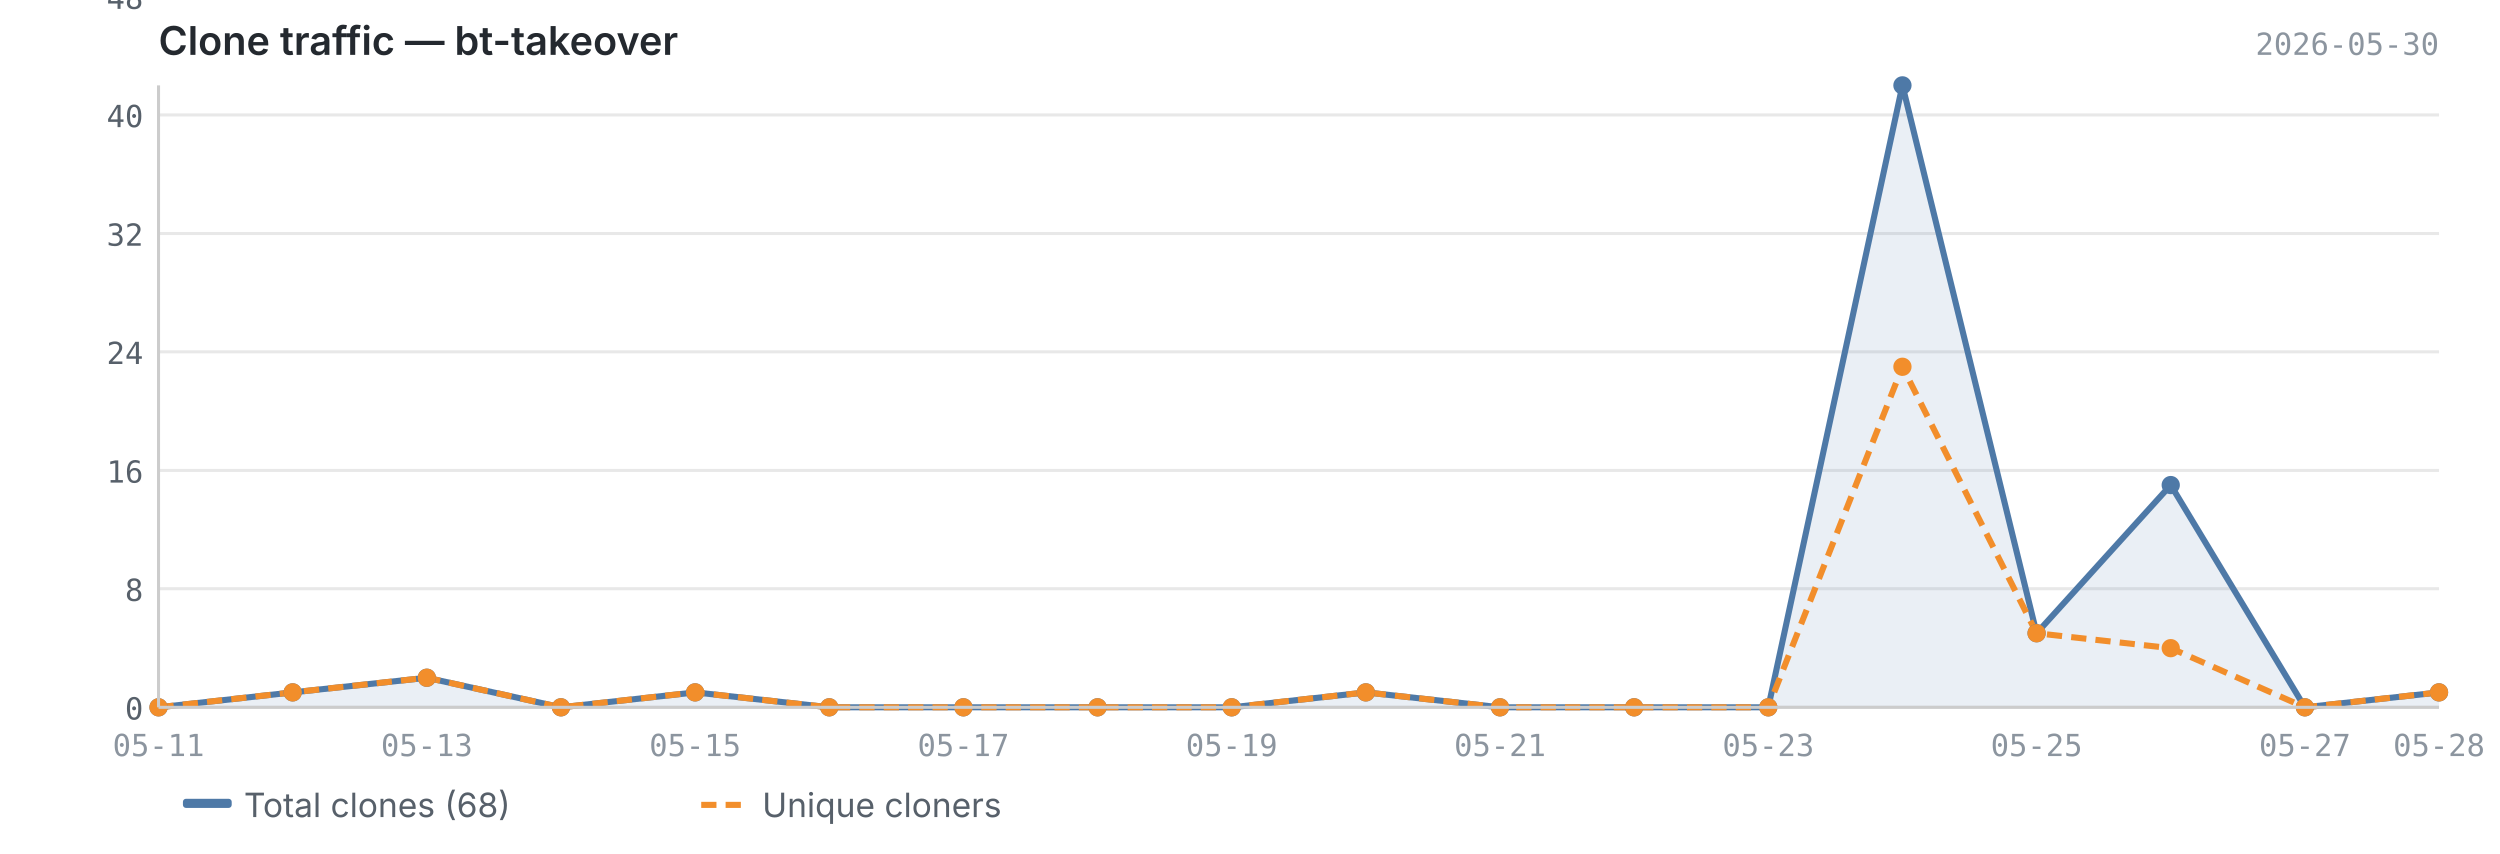
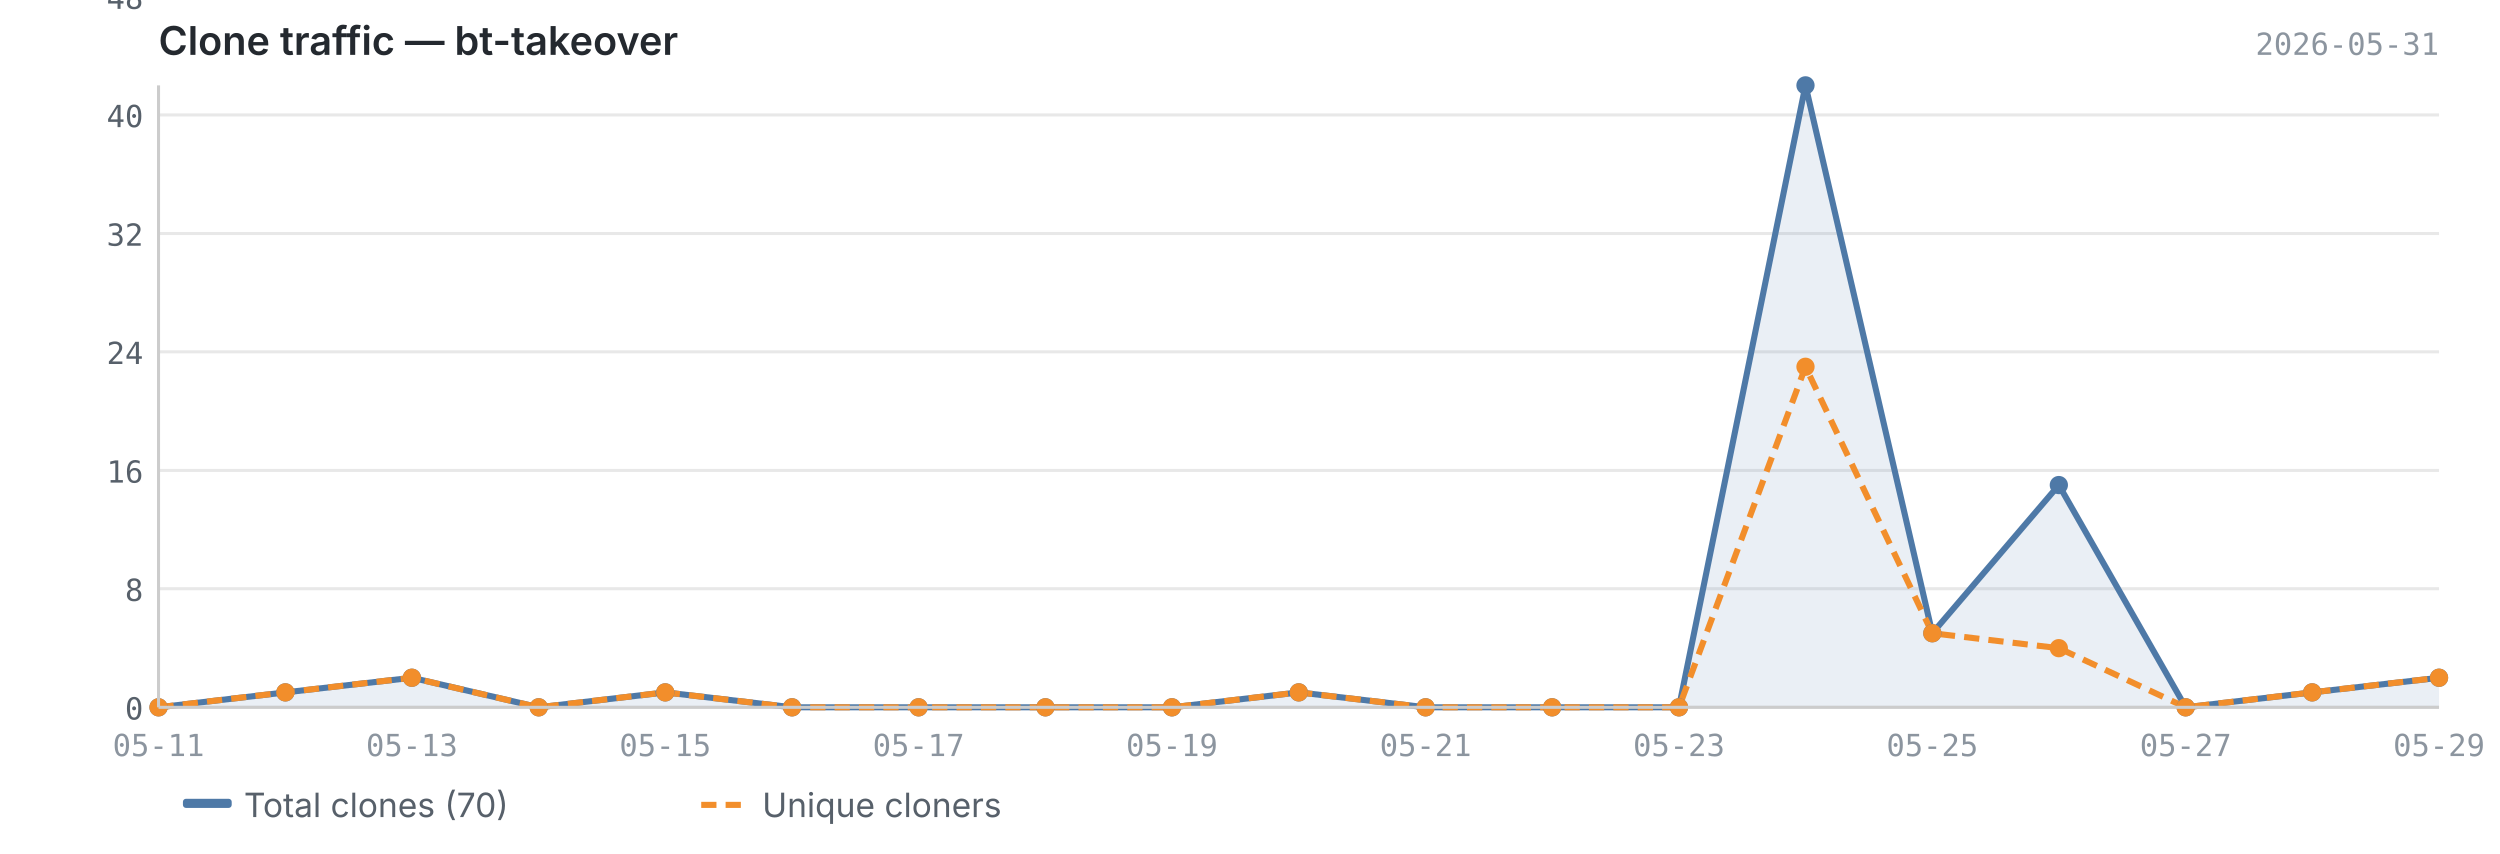
<svg xmlns="http://www.w3.org/2000/svg" viewBox="0 0 820 280" width="820" height="280">
  <text x="52" y="18" font-size="13" font-weight="600" fill="#24292f" font-family="-apple-system, BlinkMacSystemFont, 'Segoe UI', sans-serif">Clone traffic — bt-takeover</text>
-   <text x="800" y="18" font-size="10" fill="#8c959f" font-family="ui-monospace, SFMono-Regular, 'SF Mono', Menlo, monospace" text-anchor="end">2026-05-30</text>
+   <text x="800" y="18" font-size="10" fill="#8c959f" font-family="ui-monospace, SFMono-Regular, 'SF Mono', Menlo, monospace" text-anchor="end">2026-05-31</text>
  <line x1="52" y1="232.0" x2="800" y2="232.0" stroke="#e8e8e8" stroke-width="1" />
  <line x1="52" y1="193.1" x2="800" y2="193.1" stroke="#e8e8e8" stroke-width="1" />
  <line x1="52" y1="154.3" x2="800" y2="154.3" stroke="#e8e8e8" stroke-width="1" />
  <line x1="52" y1="115.4" x2="800" y2="115.4" stroke="#e8e8e8" stroke-width="1" />
  <line x1="52" y1="76.6" x2="800" y2="76.6" stroke="#e8e8e8" stroke-width="1" />
  <line x1="52" y1="37.7" x2="800" y2="37.7" stroke="#e8e8e8" stroke-width="1" />
  <line x1="52" y1="-1.1" x2="800" y2="-1.1" stroke="#e8e8e8" stroke-width="1" />
-   <path d="M52.0,232.0 L52.0,232.0 L96.0,227.1 L140.0,222.3 L184.0,232.0 L228.0,227.1 L272.0,232.0 L316.0,232.0 L360.0,232.0 L404.0,232.0 L448.0,227.1 L492.0,232.0 L536.0,232.0 L580.0,232.0 L624.0,28.0 L668.0,207.7 L712.0,159.1 L756.0,232.0 L800.0,227.1 L800.0,232.0 L52.0,232.0Z" fill="#4e79a7" opacity="0.12" />
-   <polyline points="52.0,232.0 96.0,227.1 140.0,222.3 184.0,232.0 228.0,227.1 272.0,232.0 316.0,232.0 360.0,232.0 404.0,232.0 448.0,227.1 492.0,232.0 536.0,232.0 580.0,232.0 624.0,28.0 668.0,207.7 712.0,159.1 756.0,232.0 800.0,227.1" fill="none" stroke="#4e79a7" stroke-width="2" stroke-linejoin="round" />
-   <polyline points="52.0,232.0 96.0,227.1 140.0,222.3 184.0,232.0 228.0,227.1 272.0,232.0 316.0,232.0 360.0,232.0 404.0,232.0 448.0,227.1 492.0,232.0 536.0,232.0 580.0,232.0 624.0,120.3 668.0,207.7 712.0,212.6 756.0,232.0 800.0,227.1" fill="none" stroke="#f28e2b" stroke-width="2" stroke-linejoin="round" stroke-dasharray="5,3" />
+   <path d="M52.0,232.0 L52.0,232.0 L93.6,227.1 L135.1,222.3 L176.7,232.0 L218.2,227.1 L259.8,232.0 L301.3,232.0 L342.9,232.0 L384.4,232.0 L426.0,227.1 L467.6,232.0 L509.1,232.0 L550.7,232.0 L592.2,28.0 L633.8,207.7 L675.3,159.1 L716.9,232.0 L758.4,227.1 L800.0,222.3 L800.0,232.0 L52.0,232.0Z" fill="#4e79a7" opacity="0.12" />
+   <polyline points="52.0,232.0 93.6,227.1 135.1,222.3 176.7,232.0 218.2,227.1 259.8,232.0 301.3,232.0 342.9,232.0 384.4,232.0 426.0,227.1 467.6,232.0 509.1,232.0 550.7,232.0 592.2,28.0 633.8,207.7 675.3,159.1 716.9,232.0 758.4,227.1 800.0,222.3" fill="none" stroke="#4e79a7" stroke-width="2" stroke-linejoin="round" />
+   <polyline points="52.0,232.0 93.6,227.1 135.1,222.3 176.7,232.0 218.2,227.1 259.8,232.0 301.3,232.0 342.9,232.0 384.4,232.0 426.0,227.1 467.6,232.0 509.1,232.0 550.7,232.0 592.2,120.3 633.8,207.7 675.3,212.6 716.9,232.0 758.4,227.1 800.0,222.3" fill="none" stroke="#f28e2b" stroke-width="2" stroke-linejoin="round" stroke-dasharray="5,3" />
  <circle cx="52.0" cy="232.0" r="3" fill="#4e79a7" />
-   <circle cx="96.0" cy="227.1" r="3" fill="#4e79a7" />
-   <circle cx="140.0" cy="222.3" r="3" fill="#4e79a7" />
-   <circle cx="184.0" cy="232.0" r="3" fill="#4e79a7" />
-   <circle cx="228.0" cy="227.1" r="3" fill="#4e79a7" />
-   <circle cx="272.0" cy="232.0" r="3" fill="#4e79a7" />
-   <circle cx="316.0" cy="232.0" r="3" fill="#4e79a7" />
-   <circle cx="360.0" cy="232.0" r="3" fill="#4e79a7" />
-   <circle cx="404.0" cy="232.0" r="3" fill="#4e79a7" />
-   <circle cx="448.0" cy="227.1" r="3" fill="#4e79a7" />
-   <circle cx="492.0" cy="232.0" r="3" fill="#4e79a7" />
-   <circle cx="536.0" cy="232.0" r="3" fill="#4e79a7" />
-   <circle cx="580.0" cy="232.0" r="3" fill="#4e79a7" />
-   <circle cx="624.0" cy="28.0" r="3" fill="#4e79a7" />
-   <circle cx="668.0" cy="207.7" r="3" fill="#4e79a7" />
-   <circle cx="712.0" cy="159.1" r="3" fill="#4e79a7" />
-   <circle cx="756.0" cy="232.0" r="3" fill="#4e79a7" />
-   <circle cx="800.0" cy="227.1" r="3" fill="#4e79a7" />
+   <circle cx="93.6" cy="227.1" r="3" fill="#4e79a7" />
+   <circle cx="135.1" cy="222.3" r="3" fill="#4e79a7" />
+   <circle cx="176.7" cy="232.0" r="3" fill="#4e79a7" />
+   <circle cx="218.2" cy="227.1" r="3" fill="#4e79a7" />
+   <circle cx="259.8" cy="232.0" r="3" fill="#4e79a7" />
+   <circle cx="301.3" cy="232.0" r="3" fill="#4e79a7" />
+   <circle cx="342.9" cy="232.0" r="3" fill="#4e79a7" />
+   <circle cx="384.4" cy="232.0" r="3" fill="#4e79a7" />
+   <circle cx="426.0" cy="227.1" r="3" fill="#4e79a7" />
+   <circle cx="467.6" cy="232.0" r="3" fill="#4e79a7" />
+   <circle cx="509.1" cy="232.0" r="3" fill="#4e79a7" />
+   <circle cx="550.7" cy="232.0" r="3" fill="#4e79a7" />
+   <circle cx="592.2" cy="28.0" r="3" fill="#4e79a7" />
+   <circle cx="633.8" cy="207.7" r="3" fill="#4e79a7" />
+   <circle cx="675.3" cy="159.1" r="3" fill="#4e79a7" />
+   <circle cx="716.9" cy="232.0" r="3" fill="#4e79a7" />
+   <circle cx="758.4" cy="227.1" r="3" fill="#4e79a7" />
+   <circle cx="800.0" cy="222.3" r="3" fill="#4e79a7" />
  <circle cx="52.0" cy="232.0" r="3" fill="#f28e2b" />
-   <circle cx="96.0" cy="227.1" r="3" fill="#f28e2b" />
-   <circle cx="140.0" cy="222.3" r="3" fill="#f28e2b" />
-   <circle cx="184.0" cy="232.0" r="3" fill="#f28e2b" />
-   <circle cx="228.0" cy="227.1" r="3" fill="#f28e2b" />
-   <circle cx="272.0" cy="232.0" r="3" fill="#f28e2b" />
-   <circle cx="316.0" cy="232.0" r="3" fill="#f28e2b" />
-   <circle cx="360.0" cy="232.0" r="3" fill="#f28e2b" />
-   <circle cx="404.0" cy="232.0" r="3" fill="#f28e2b" />
-   <circle cx="448.0" cy="227.1" r="3" fill="#f28e2b" />
-   <circle cx="492.0" cy="232.0" r="3" fill="#f28e2b" />
-   <circle cx="536.0" cy="232.0" r="3" fill="#f28e2b" />
-   <circle cx="580.0" cy="232.0" r="3" fill="#f28e2b" />
-   <circle cx="624.0" cy="120.3" r="3" fill="#f28e2b" />
-   <circle cx="668.0" cy="207.7" r="3" fill="#f28e2b" />
-   <circle cx="712.0" cy="212.6" r="3" fill="#f28e2b" />
-   <circle cx="756.0" cy="232.0" r="3" fill="#f28e2b" />
-   <circle cx="800.0" cy="227.1" r="3" fill="#f28e2b" />
+   <circle cx="93.6" cy="227.1" r="3" fill="#f28e2b" />
+   <circle cx="135.1" cy="222.3" r="3" fill="#f28e2b" />
+   <circle cx="176.7" cy="232.0" r="3" fill="#f28e2b" />
+   <circle cx="218.2" cy="227.1" r="3" fill="#f28e2b" />
+   <circle cx="259.8" cy="232.0" r="3" fill="#f28e2b" />
+   <circle cx="301.3" cy="232.0" r="3" fill="#f28e2b" />
+   <circle cx="342.9" cy="232.0" r="3" fill="#f28e2b" />
+   <circle cx="384.4" cy="232.0" r="3" fill="#f28e2b" />
+   <circle cx="426.0" cy="227.1" r="3" fill="#f28e2b" />
+   <circle cx="467.6" cy="232.0" r="3" fill="#f28e2b" />
+   <circle cx="509.1" cy="232.0" r="3" fill="#f28e2b" />
+   <circle cx="550.7" cy="232.0" r="3" fill="#f28e2b" />
+   <circle cx="592.2" cy="120.3" r="3" fill="#f28e2b" />
+   <circle cx="633.8" cy="207.7" r="3" fill="#f28e2b" />
+   <circle cx="675.3" cy="212.6" r="3" fill="#f28e2b" />
+   <circle cx="716.9" cy="232.0" r="3" fill="#f28e2b" />
+   <circle cx="758.4" cy="227.1" r="3" fill="#f28e2b" />
+   <circle cx="800.0" cy="222.3" r="3" fill="#f28e2b" />
  <line x1="52" y1="28" x2="52" y2="232" stroke="#cccccc" stroke-width="1" />
  <line x1="52" y1="232" x2="800" y2="232" stroke="#cccccc" stroke-width="1" />
  <text x="47" y="236.0" text-anchor="end" font-size="10" fill="#57606a" font-family="ui-monospace, SFMono-Regular, 'SF Mono', Menlo, monospace">0</text>
  <text x="47" y="197.1" text-anchor="end" font-size="10" fill="#57606a" font-family="ui-monospace, SFMono-Regular, 'SF Mono', Menlo, monospace">8</text>
  <text x="47" y="158.3" text-anchor="end" font-size="10" fill="#57606a" font-family="ui-monospace, SFMono-Regular, 'SF Mono', Menlo, monospace">16</text>
  <text x="47" y="119.4" text-anchor="end" font-size="10" fill="#57606a" font-family="ui-monospace, SFMono-Regular, 'SF Mono', Menlo, monospace">24</text>
  <text x="47" y="80.6" text-anchor="end" font-size="10" fill="#57606a" font-family="ui-monospace, SFMono-Regular, 'SF Mono', Menlo, monospace">32</text>
  <text x="47" y="41.7" text-anchor="end" font-size="10" fill="#57606a" font-family="ui-monospace, SFMono-Regular, 'SF Mono', Menlo, monospace">40</text>
  <text x="47" y="2.9" text-anchor="end" font-size="10" fill="#57606a" font-family="ui-monospace, SFMono-Regular, 'SF Mono', Menlo, monospace">48</text>
  <text x="52.0" y="248" text-anchor="middle" font-size="10" fill="#8c959f" font-family="ui-monospace, SFMono-Regular, 'SF Mono', Menlo, monospace">05-11</text>
-   <text x="140.0" y="248" text-anchor="middle" font-size="10" fill="#8c959f" font-family="ui-monospace, SFMono-Regular, 'SF Mono', Menlo, monospace">05-13</text>
-   <text x="228.0" y="248" text-anchor="middle" font-size="10" fill="#8c959f" font-family="ui-monospace, SFMono-Regular, 'SF Mono', Menlo, monospace">05-15</text>
-   <text x="316.0" y="248" text-anchor="middle" font-size="10" fill="#8c959f" font-family="ui-monospace, SFMono-Regular, 'SF Mono', Menlo, monospace">05-17</text>
-   <text x="404.0" y="248" text-anchor="middle" font-size="10" fill="#8c959f" font-family="ui-monospace, SFMono-Regular, 'SF Mono', Menlo, monospace">05-19</text>
-   <text x="492.0" y="248" text-anchor="middle" font-size="10" fill="#8c959f" font-family="ui-monospace, SFMono-Regular, 'SF Mono', Menlo, monospace">05-21</text>
-   <text x="580.0" y="248" text-anchor="middle" font-size="10" fill="#8c959f" font-family="ui-monospace, SFMono-Regular, 'SF Mono', Menlo, monospace">05-23</text>
-   <text x="668.0" y="248" text-anchor="middle" font-size="10" fill="#8c959f" font-family="ui-monospace, SFMono-Regular, 'SF Mono', Menlo, monospace">05-25</text>
-   <text x="756.0" y="248" text-anchor="middle" font-size="10" fill="#8c959f" font-family="ui-monospace, SFMono-Regular, 'SF Mono', Menlo, monospace">05-27</text>
-   <text x="800.0" y="248" text-anchor="middle" font-size="10" fill="#8c959f" font-family="ui-monospace, SFMono-Regular, 'SF Mono', Menlo, monospace">05-28</text>
+   <text x="135.1" y="248" text-anchor="middle" font-size="10" fill="#8c959f" font-family="ui-monospace, SFMono-Regular, 'SF Mono', Menlo, monospace">05-13</text>
+   <text x="218.2" y="248" text-anchor="middle" font-size="10" fill="#8c959f" font-family="ui-monospace, SFMono-Regular, 'SF Mono', Menlo, monospace">05-15</text>
+   <text x="301.3" y="248" text-anchor="middle" font-size="10" fill="#8c959f" font-family="ui-monospace, SFMono-Regular, 'SF Mono', Menlo, monospace">05-17</text>
+   <text x="384.4" y="248" text-anchor="middle" font-size="10" fill="#8c959f" font-family="ui-monospace, SFMono-Regular, 'SF Mono', Menlo, monospace">05-19</text>
+   <text x="467.6" y="248" text-anchor="middle" font-size="10" fill="#8c959f" font-family="ui-monospace, SFMono-Regular, 'SF Mono', Menlo, monospace">05-21</text>
+   <text x="550.7" y="248" text-anchor="middle" font-size="10" fill="#8c959f" font-family="ui-monospace, SFMono-Regular, 'SF Mono', Menlo, monospace">05-23</text>
+   <text x="633.8" y="248" text-anchor="middle" font-size="10" fill="#8c959f" font-family="ui-monospace, SFMono-Regular, 'SF Mono', Menlo, monospace">05-25</text>
+   <text x="716.9" y="248" text-anchor="middle" font-size="10" fill="#8c959f" font-family="ui-monospace, SFMono-Regular, 'SF Mono', Menlo, monospace">05-27</text>
+   <text x="800.0" y="248" text-anchor="middle" font-size="10" fill="#8c959f" font-family="ui-monospace, SFMono-Regular, 'SF Mono', Menlo, monospace">05-29</text>
  <rect x="60" y="262" width="16" height="3" fill="#4e79a7" rx="1" />
-   <text x="80" y="268" font-size="11" fill="#57606a" font-family="-apple-system, BlinkMacSystemFont, 'Segoe UI', sans-serif">Total clones (68)</text>
+   <text x="80" y="268" font-size="11" fill="#57606a" font-family="-apple-system, BlinkMacSystemFont, 'Segoe UI', sans-serif">Total clones (70)</text>
  <line x1="230" y1="264" x2="246" y2="264" stroke="#f28e2b" stroke-width="2" stroke-dasharray="5,3" />
  <text x="250" y="268" font-size="11" fill="#57606a" font-family="-apple-system, BlinkMacSystemFont, 'Segoe UI', sans-serif">Unique cloners</text>
</svg>
